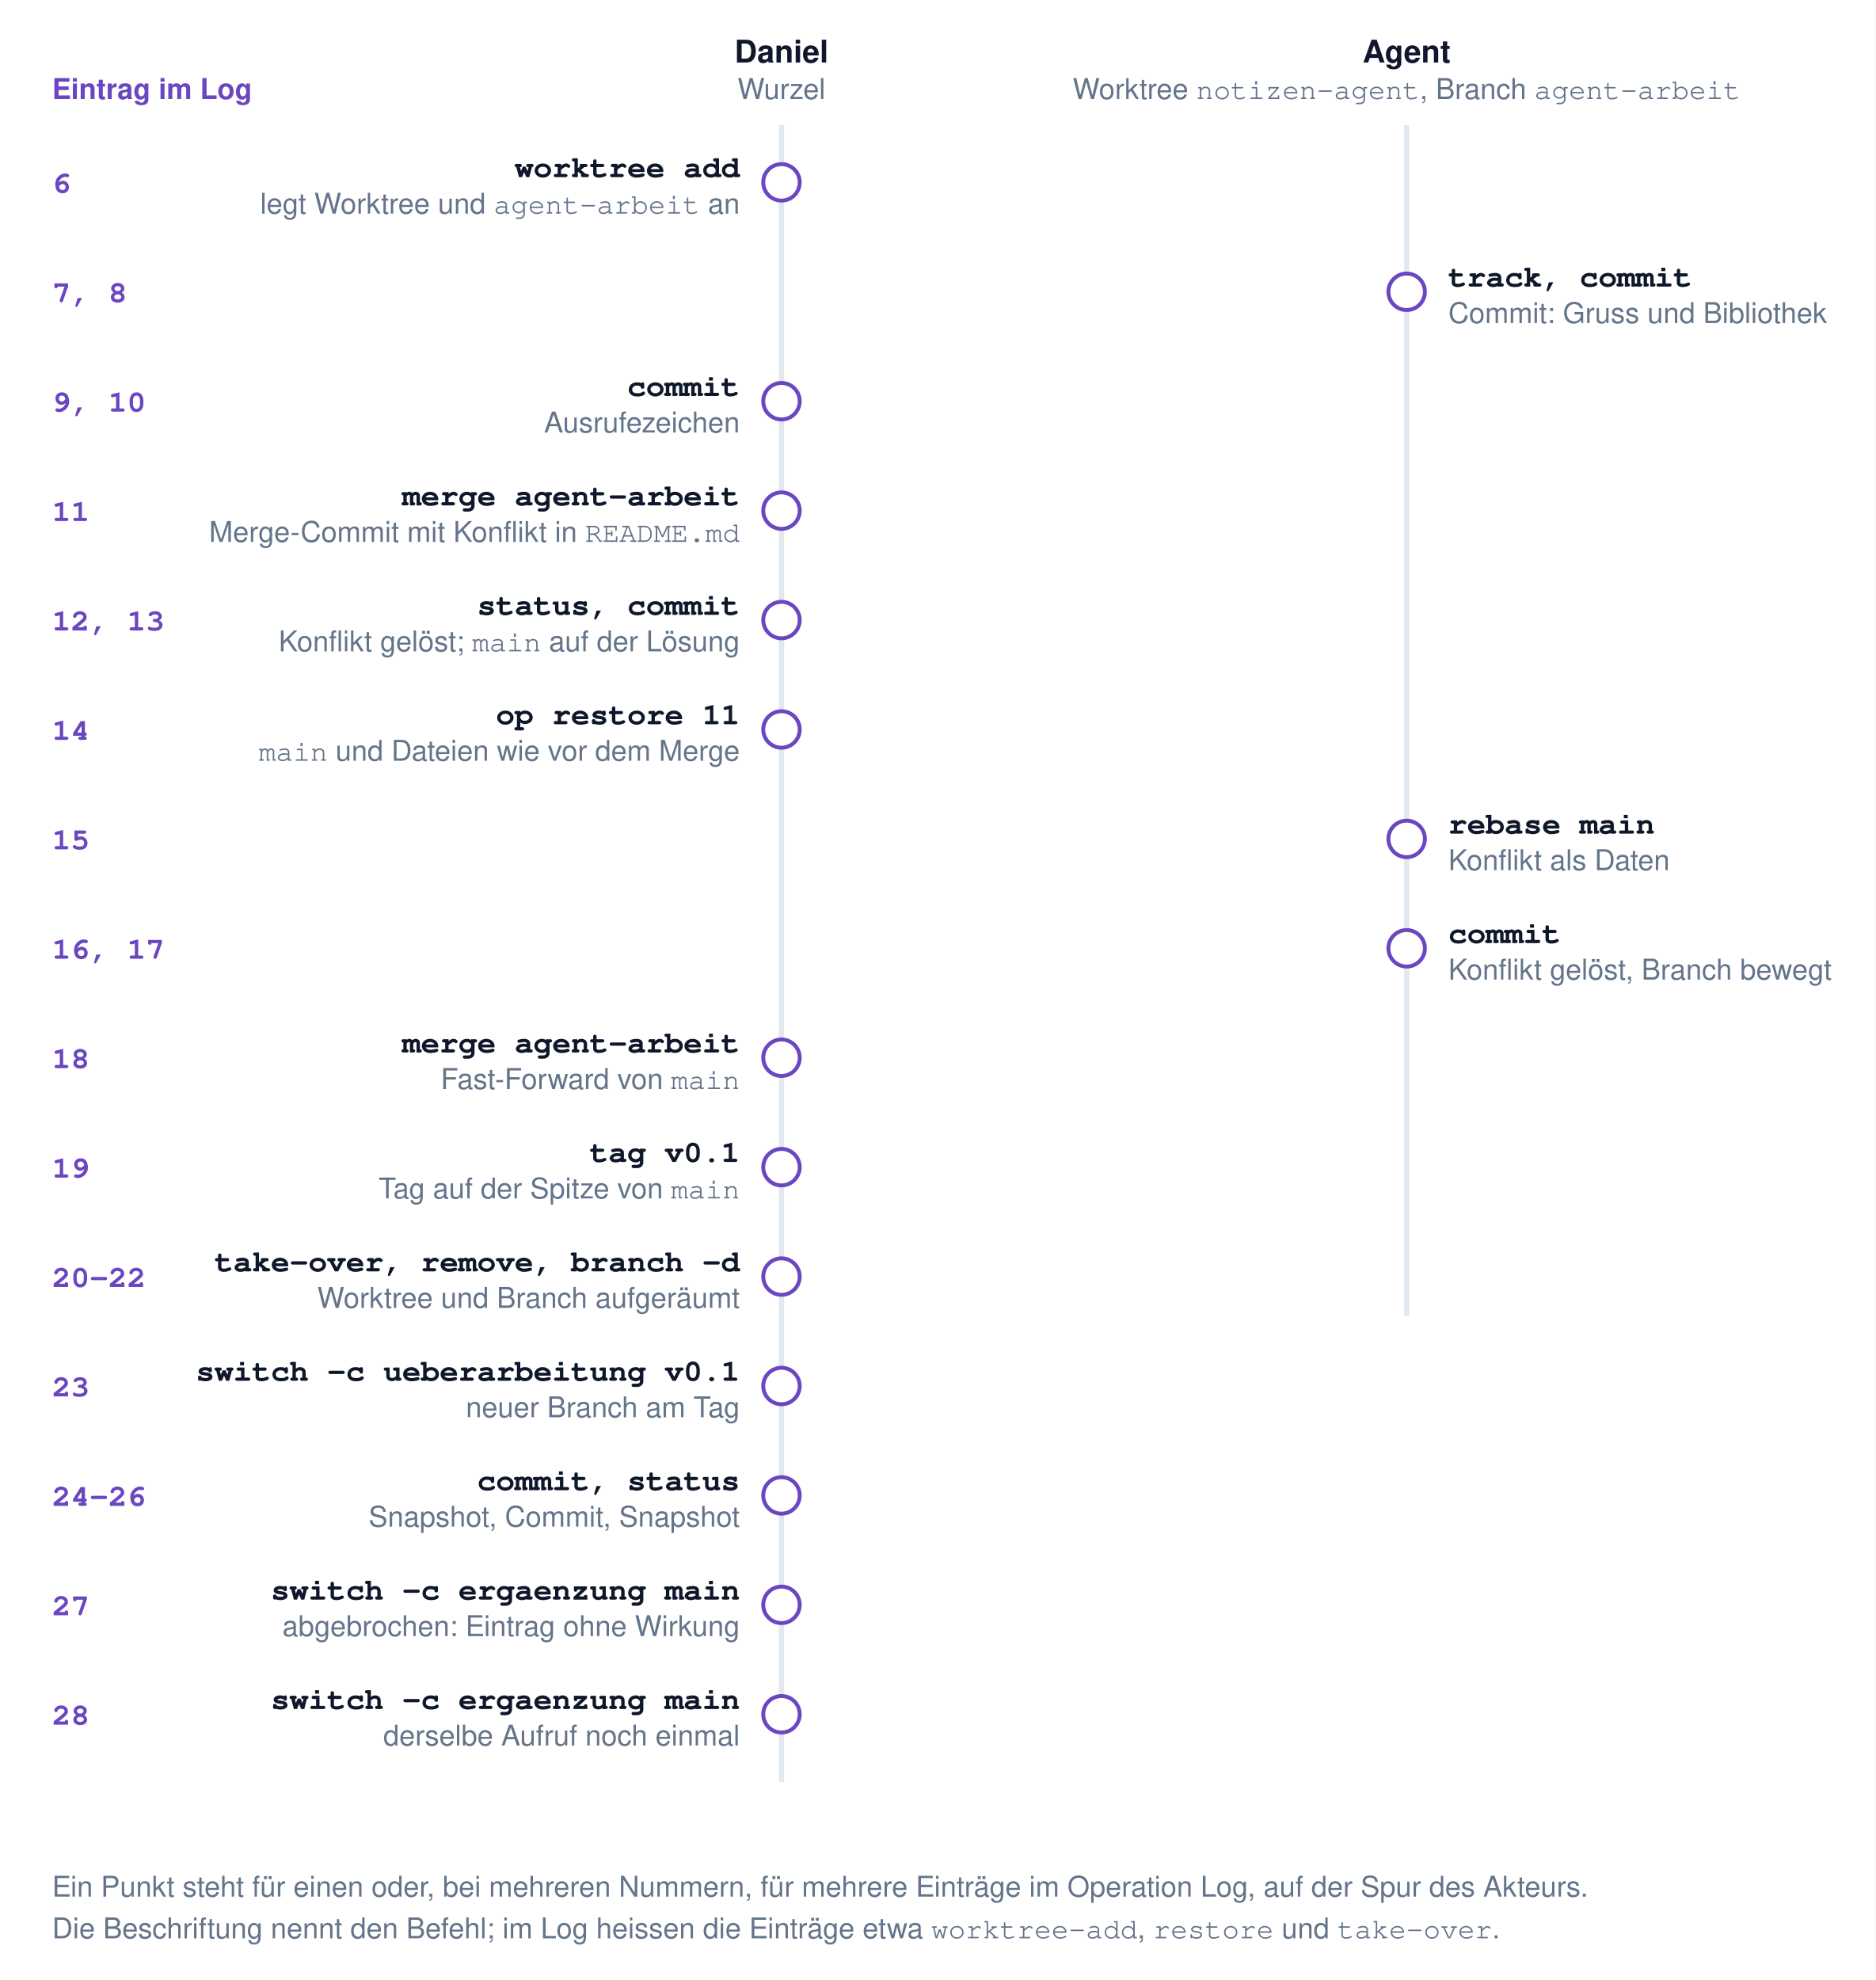
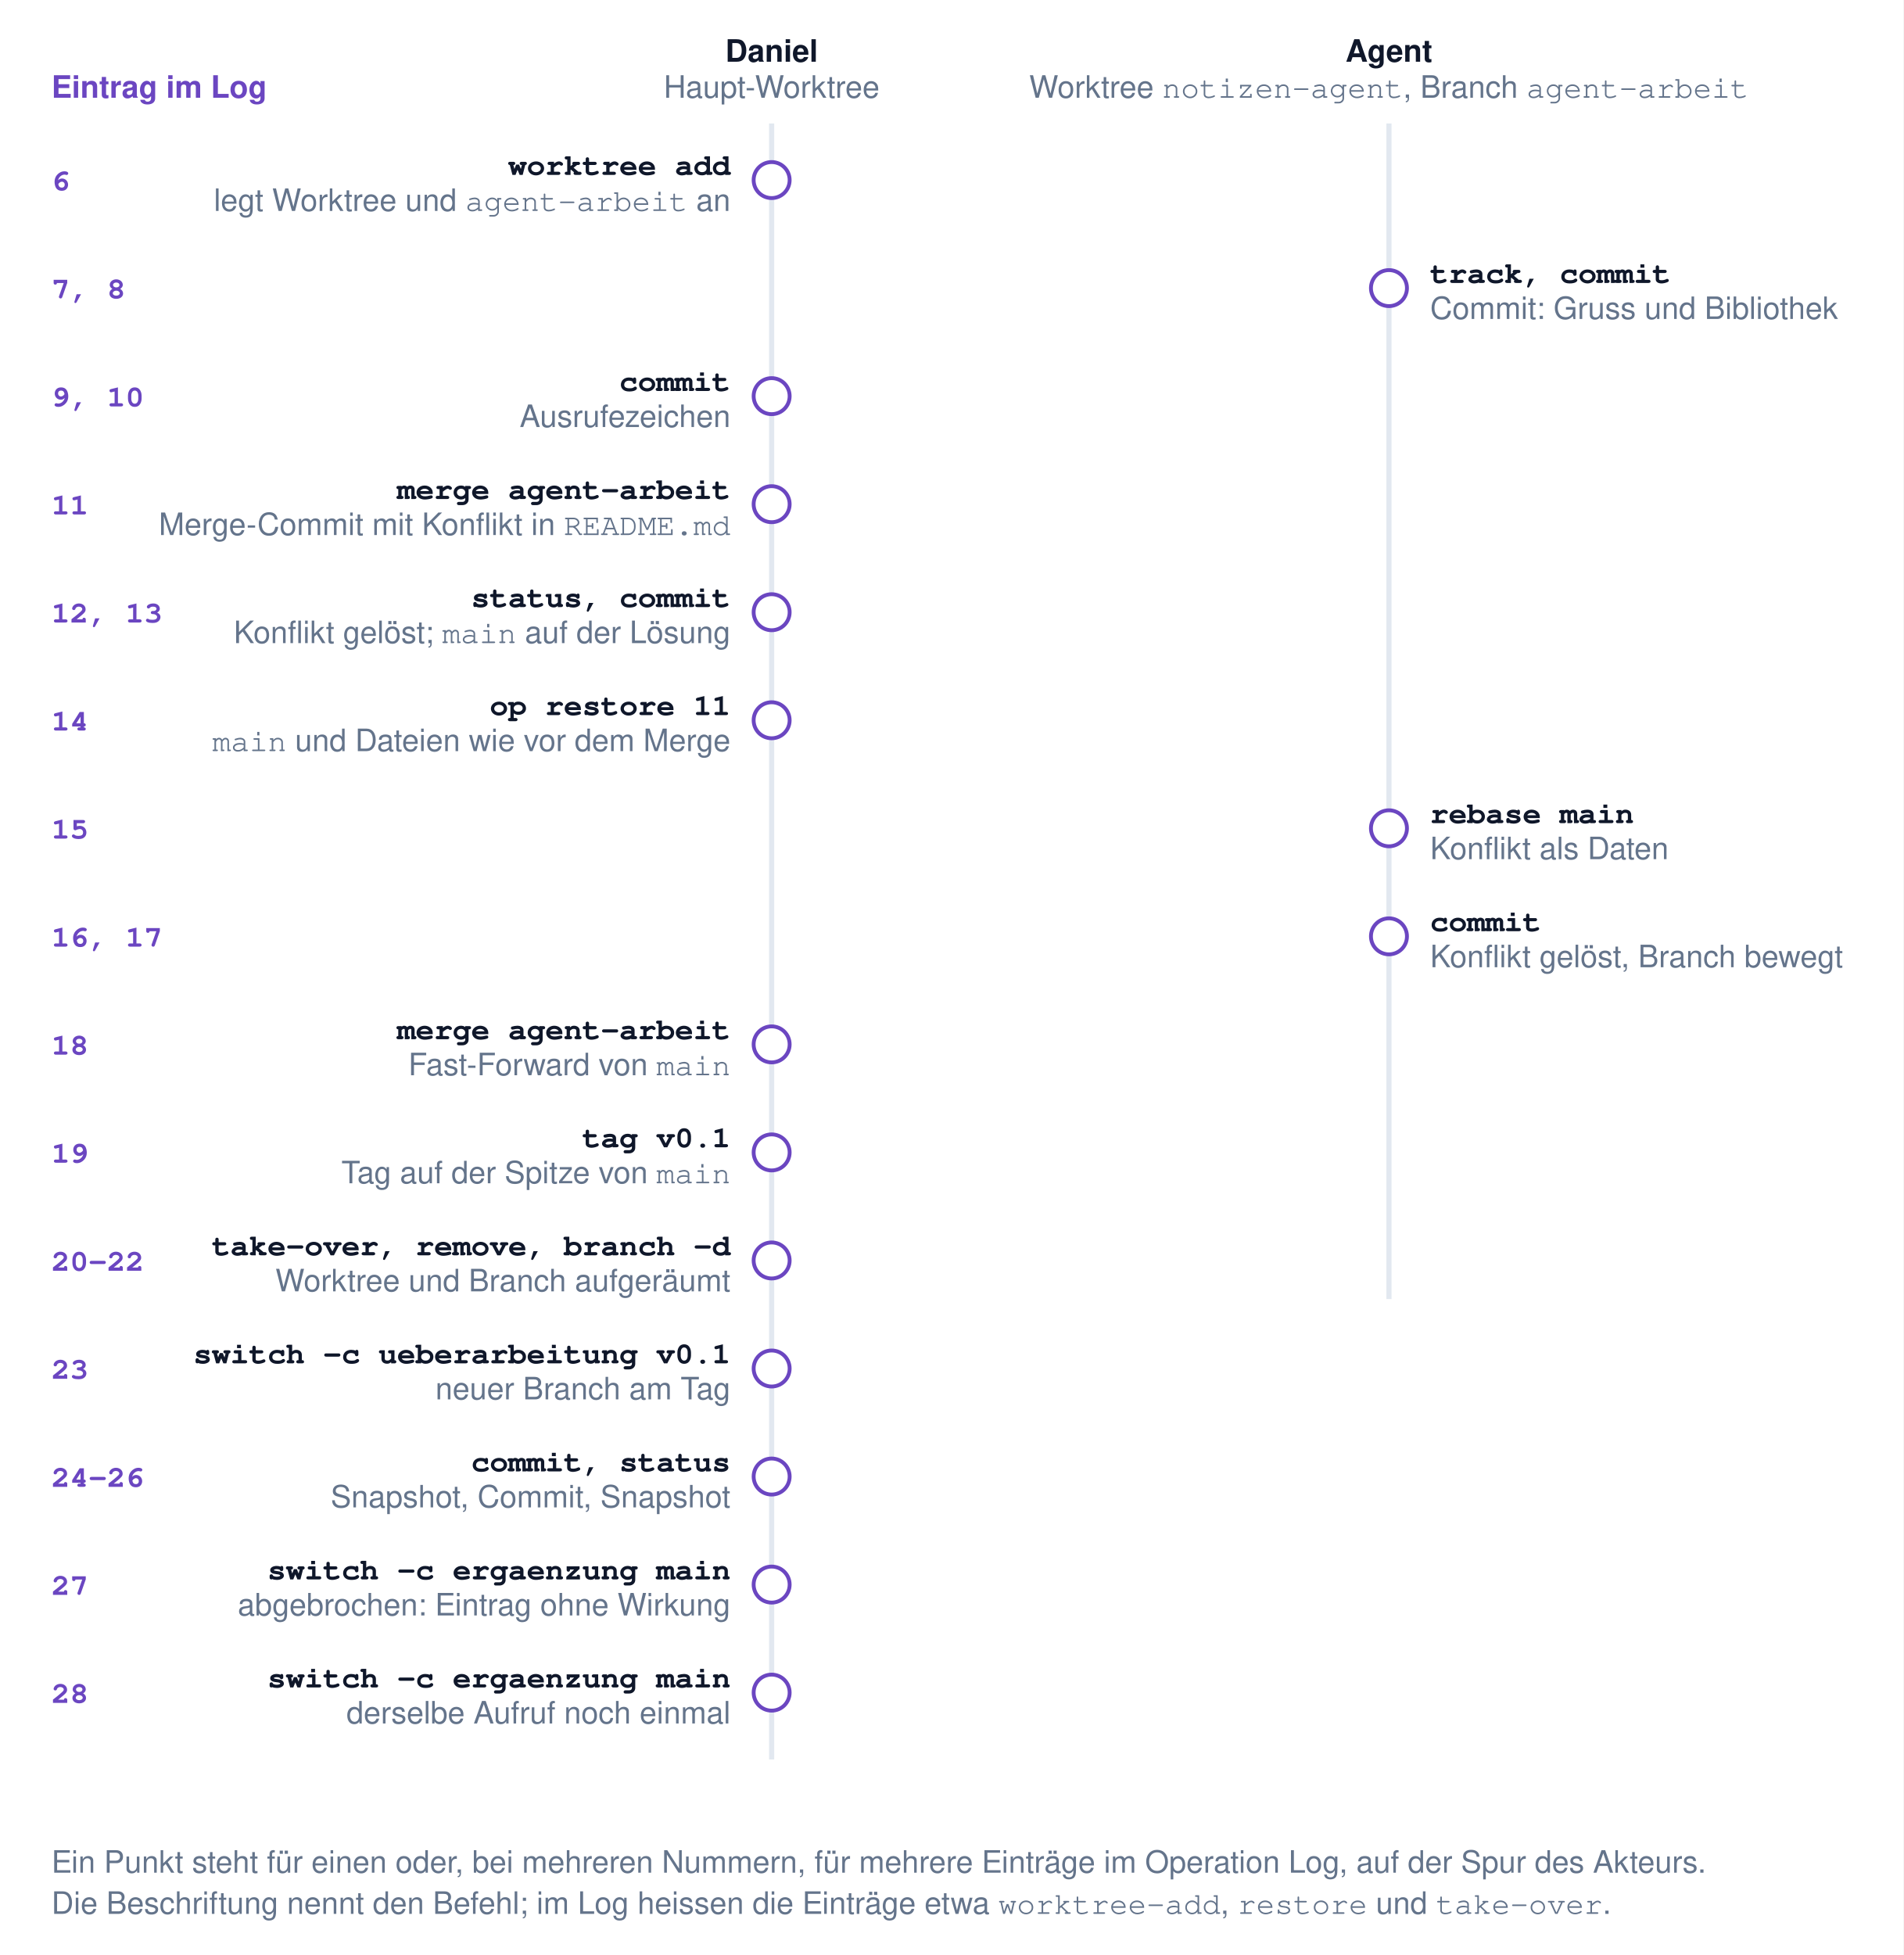
- <svg xmlns="http://www.w3.org/2000/svg" viewBox="0 0 720 760" font-family="Helvetica, Arial, sans-serif">
-   <defs>
-     <marker id="arrow-slate" viewBox="0 0 10 10" refX="9" refY="5" markerWidth="7" markerHeight="7" orient="auto">
-       <path d="M0,0 L10,5 L0,10 z" fill="#64748B" />
-     </marker>
-     <marker id="arrow-green" viewBox="0 0 10 10" refX="9" refY="5" markerWidth="7" markerHeight="7" orient="auto">
-       <path d="M0,0 L10,5 L0,10 z" fill="#2F7D32" />
-     </marker>
-     <marker id="arrow-blue" viewBox="0 0 10 10" refX="9" refY="5" markerWidth="7" markerHeight="7" orient="auto">
-       <path d="M0,0 L10,5 L0,10 z" fill="#2B6CB0" />
-     </marker>
-     <marker id="arrow-orange" viewBox="0 0 10 10" refX="9" refY="5" markerWidth="7" markerHeight="7" orient="auto">
-       <path d="M0,0 L10,5 L0,10 z" fill="#B45309" />
-     </marker>
-     <marker id="arrow-purple" viewBox="0 0 10 10" refX="9" refY="5" markerWidth="7" markerHeight="7" orient="auto">
-       <path d="M0,0 L10,5 L0,10 z" fill="#6B46C1" />
-     </marker>
-     <marker id="arrow-red" viewBox="0 0 10 10" refX="9" refY="5" markerWidth="7" markerHeight="7" orient="auto">
-       <path d="M0,0 L10,5 L0,10 z" fill="#B91C1C" />
-     </marker>
-   </defs>
-   <rect x="0" y="0" width="720" height="760" fill="#FFFFFF" />
+ <svg xmlns="http://www.w3.org/2000/svg" viewBox="0 0 740 760" font-family="Helvetica, Arial, sans-serif">
+   <rect x="0" y="0" width="740" height="760" fill="#FFFFFF" />
  <text x="300" y="24" font-size="12" font-weight="bold" text-anchor="middle" fill="#0F172A">Daniel</text>
-   <text x="300" y="38" font-size="11" text-anchor="middle" fill="#64748B">Wurzel</text>
+   <text x="300" y="38" font-size="12" text-anchor="middle" fill="#64748B">Haupt-Worktree</text>
  <text x="540" y="24" font-size="12" font-weight="bold" text-anchor="middle" fill="#0F172A">Agent</text>
-   <text x="540" y="38" font-size="11" text-anchor="middle" fill="#64748B">Worktree <tspan font-family="Courier, monospace">notizen-agent</tspan>, Branch <tspan font-family="Courier, monospace">agent-arbeit</tspan>
+   <text x="540" y="38" font-size="12" text-anchor="middle" fill="#64748B">Worktree <tspan font-family="Courier, monospace">notizen-agent</tspan>, Branch <tspan font-family="Courier, monospace">agent-arbeit</tspan>
  </text>
-   <text x="20" y="38" font-size="11" font-weight="bold" fill="#6B46C1">Eintrag im Log</text>
+   <text x="20" y="38" font-size="12" font-weight="bold" fill="#6B46C1">Eintrag im Log</text>
  <line x1="300" y1="48" x2="300" y2="684" stroke="#E2E8F0" stroke-width="2" />
  <line x1="540" y1="48" x2="540" y2="505" stroke="#E2E8F0" stroke-width="2" />
  <text x="20" y="74" font-size="12" font-family="Courier, monospace" font-weight="bold" fill="#6B46C1">6</text>
  <circle cx="300" cy="70" r="7" stroke="#6B46C1" stroke-width="1.5" fill="#FFFFFF" />
  <text x="284" y="68" font-size="12" font-family="Courier, monospace" font-weight="bold" text-anchor="end" fill="#0F172A">worktree add</text>
-   <text x="284" y="82" font-size="11" text-anchor="end" fill="#64748B">legt Worktree und <tspan font-family="Courier, monospace">agent-arbeit</tspan> an</text>
+   <text x="284" y="82" font-size="12" text-anchor="end" fill="#64748B">legt Worktree und <tspan font-family="Courier, monospace">agent-arbeit</tspan> an</text>
  <text x="20" y="116" font-size="12" font-family="Courier, monospace" font-weight="bold" fill="#6B46C1">7, 8</text>
  <circle cx="540" cy="112" r="7" stroke="#6B46C1" stroke-width="1.5" fill="#FFFFFF" />
  <text x="556" y="110" font-size="12" font-family="Courier, monospace" font-weight="bold" fill="#0F172A">track, commit</text>
-   <text x="556" y="124" font-size="11" fill="#64748B">Commit: Gruss und Bibliothek</text>
+   <text x="556" y="124" font-size="12" fill="#64748B">Commit: Gruss und Bibliothek</text>
  <text x="20" y="158" font-size="12" font-family="Courier, monospace" font-weight="bold" fill="#6B46C1">9, 10</text>
  <circle cx="300" cy="154" r="7" stroke="#6B46C1" stroke-width="1.5" fill="#FFFFFF" />
  <text x="284" y="152" font-size="12" font-family="Courier, monospace" font-weight="bold" text-anchor="end" fill="#0F172A">commit</text>
-   <text x="284" y="166" font-size="11" text-anchor="end" fill="#64748B">Ausrufezeichen</text>
+   <text x="284" y="166" font-size="12" text-anchor="end" fill="#64748B">Ausrufezeichen</text>
  <text x="20" y="200" font-size="12" font-family="Courier, monospace" font-weight="bold" fill="#6B46C1">11</text>
  <circle cx="300" cy="196" r="7" stroke="#6B46C1" stroke-width="1.5" fill="#FFFFFF" />
  <text x="284" y="194" font-size="12" font-family="Courier, monospace" font-weight="bold" text-anchor="end" fill="#0F172A">merge agent-arbeit</text>
-   <text x="284" y="208" font-size="11" text-anchor="end" fill="#64748B">Merge-Commit mit Konflikt in <tspan font-family="Courier, monospace">README.md</tspan>
+   <text x="284" y="208" font-size="12" text-anchor="end" fill="#64748B">Merge-Commit mit Konflikt in <tspan font-family="Courier, monospace">README.md</tspan>
  </text>
  <text x="20" y="242" font-size="12" font-family="Courier, monospace" font-weight="bold" fill="#6B46C1">12, 13</text>
  <circle cx="300" cy="238" r="7" stroke="#6B46C1" stroke-width="1.5" fill="#FFFFFF" />
  <text x="284" y="236" font-size="12" font-family="Courier, monospace" font-weight="bold" text-anchor="end" fill="#0F172A">status, commit</text>
-   <text x="284" y="250" font-size="11" text-anchor="end" fill="#64748B">Konflikt gelöst; <tspan font-family="Courier, monospace">main</tspan> auf der Lösung</text>
+   <text x="284" y="250" font-size="12" text-anchor="end" fill="#64748B">Konflikt gelöst; <tspan font-family="Courier, monospace">main</tspan> auf der Lösung</text>
  <text x="20" y="284" font-size="12" font-family="Courier, monospace" font-weight="bold" fill="#6B46C1">14</text>
  <circle cx="300" cy="280" r="7" stroke="#6B46C1" stroke-width="1.5" fill="#FFFFFF" />
  <text x="284" y="278" font-size="12" font-family="Courier, monospace" font-weight="bold" text-anchor="end" fill="#0F172A">op restore 11</text>
-   <text x="284" y="292" font-size="11" text-anchor="end" fill="#64748B">
+   <text x="284" y="292" font-size="12" text-anchor="end" fill="#64748B">
    <tspan font-family="Courier, monospace">main</tspan> und Dateien wie vor dem Merge</text>
  <text x="20" y="326" font-size="12" font-family="Courier, monospace" font-weight="bold" fill="#6B46C1">15</text>
  <circle cx="540" cy="322" r="7" stroke="#6B46C1" stroke-width="1.5" fill="#FFFFFF" />
  <text x="556" y="320" font-size="12" font-family="Courier, monospace" font-weight="bold" fill="#0F172A">rebase main</text>
-   <text x="556" y="334" font-size="11" fill="#64748B">Konflikt als Daten</text>
+   <text x="556" y="334" font-size="12" fill="#64748B">Konflikt als Daten</text>
  <text x="20" y="368" font-size="12" font-family="Courier, monospace" font-weight="bold" fill="#6B46C1">16, 17</text>
  <circle cx="540" cy="364" r="7" stroke="#6B46C1" stroke-width="1.5" fill="#FFFFFF" />
  <text x="556" y="362" font-size="12" font-family="Courier, monospace" font-weight="bold" fill="#0F172A">commit</text>
-   <text x="556" y="376" font-size="11" fill="#64748B">Konflikt gelöst, Branch bewegt</text>
+   <text x="556" y="376" font-size="12" fill="#64748B">Konflikt gelöst, Branch bewegt</text>
  <text x="20" y="410" font-size="12" font-family="Courier, monospace" font-weight="bold" fill="#6B46C1">18</text>
  <circle cx="300" cy="406" r="7" stroke="#6B46C1" stroke-width="1.5" fill="#FFFFFF" />
  <text x="284" y="404" font-size="12" font-family="Courier, monospace" font-weight="bold" text-anchor="end" fill="#0F172A">merge agent-arbeit</text>
-   <text x="284" y="418" font-size="11" text-anchor="end" fill="#64748B">Fast-Forward von <tspan font-family="Courier, monospace">main</tspan>
+   <text x="284" y="418" font-size="12" text-anchor="end" fill="#64748B">Fast-Forward von <tspan font-family="Courier, monospace">main</tspan>
  </text>
  <text x="20" y="452" font-size="12" font-family="Courier, monospace" font-weight="bold" fill="#6B46C1">19</text>
  <circle cx="300" cy="448" r="7" stroke="#6B46C1" stroke-width="1.5" fill="#FFFFFF" />
  <text x="284" y="446" font-size="12" font-family="Courier, monospace" font-weight="bold" text-anchor="end" fill="#0F172A">tag v0.1</text>
-   <text x="284" y="460" font-size="11" text-anchor="end" fill="#64748B">Tag auf der Spitze von <tspan font-family="Courier, monospace">main</tspan>
+   <text x="284" y="460" font-size="12" text-anchor="end" fill="#64748B">Tag auf der Spitze von <tspan font-family="Courier, monospace">main</tspan>
  </text>
  <text x="20" y="494" font-size="12" font-family="Courier, monospace" font-weight="bold" fill="#6B46C1">20–22</text>
  <circle cx="300" cy="490" r="7" stroke="#6B46C1" stroke-width="1.5" fill="#FFFFFF" />
  <text x="284" y="488" font-size="12" font-family="Courier, monospace" font-weight="bold" text-anchor="end" fill="#0F172A">take-over, remove, branch -d</text>
-   <text x="284" y="502" font-size="11" text-anchor="end" fill="#64748B">Worktree und Branch aufgeräumt</text>
+   <text x="284" y="502" font-size="12" text-anchor="end" fill="#64748B">Worktree und Branch aufgeräumt</text>
  <text x="20" y="536" font-size="12" font-family="Courier, monospace" font-weight="bold" fill="#6B46C1">23</text>
  <circle cx="300" cy="532" r="7" stroke="#6B46C1" stroke-width="1.5" fill="#FFFFFF" />
  <text x="284" y="530" font-size="12" font-family="Courier, monospace" font-weight="bold" text-anchor="end" fill="#0F172A">switch -c ueberarbeitung v0.1</text>
-   <text x="284" y="544" font-size="11" text-anchor="end" fill="#64748B">neuer Branch am Tag</text>
+   <text x="284" y="544" font-size="12" text-anchor="end" fill="#64748B">neuer Branch am Tag</text>
  <text x="20" y="578" font-size="12" font-family="Courier, monospace" font-weight="bold" fill="#6B46C1">24–26</text>
  <circle cx="300" cy="574" r="7" stroke="#6B46C1" stroke-width="1.5" fill="#FFFFFF" />
  <text x="284" y="572" font-size="12" font-family="Courier, monospace" font-weight="bold" text-anchor="end" fill="#0F172A">commit, status</text>
-   <text x="284" y="586" font-size="11" text-anchor="end" fill="#64748B">Snapshot, Commit, Snapshot</text>
+   <text x="284" y="586" font-size="12" text-anchor="end" fill="#64748B">Snapshot, Commit, Snapshot</text>
  <text x="20" y="620" font-size="12" font-family="Courier, monospace" font-weight="bold" fill="#6B46C1">27</text>
  <circle cx="300" cy="616" r="7" stroke="#6B46C1" stroke-width="1.5" fill="#FFFFFF" />
  <text x="284" y="614" font-size="12" font-family="Courier, monospace" font-weight="bold" text-anchor="end" fill="#0F172A">switch -c ergaenzung main</text>
-   <text x="284" y="628" font-size="11" text-anchor="end" fill="#64748B">abgebrochen: Eintrag ohne Wirkung</text>
+   <text x="284" y="628" font-size="12" text-anchor="end" fill="#64748B">abgebrochen: Eintrag ohne Wirkung</text>
  <text x="20" y="662" font-size="12" font-family="Courier, monospace" font-weight="bold" fill="#6B46C1">28</text>
  <circle cx="300" cy="658" r="7" stroke="#6B46C1" stroke-width="1.5" fill="#FFFFFF" />
  <text x="284" y="656" font-size="12" font-family="Courier, monospace" font-weight="bold" text-anchor="end" fill="#0F172A">switch -c ergaenzung main</text>
-   <text x="284" y="670" font-size="11" text-anchor="end" fill="#64748B">derselbe Aufruf noch einmal</text>
-   <text x="20" y="728" font-size="11" fill="#64748B">Ein Punkt steht für einen oder, bei mehreren Nummern, für mehrere Einträge im Operation Log, auf der Spur des Akteurs.</text>
-   <text x="20" y="744" font-size="11" fill="#64748B">Die Beschriftung nennt den Befehl; im Log heissen die Einträge etwa <tspan font-family="Courier, monospace">worktree-add</tspan>, <tspan font-family="Courier, monospace">restore</tspan> und <tspan font-family="Courier, monospace">take-over</tspan>.</text>
+   <text x="284" y="670" font-size="12" text-anchor="end" fill="#64748B">derselbe Aufruf noch einmal</text>
+   <text x="20" y="728" font-size="12" fill="#64748B">Ein Punkt steht für einen oder, bei mehreren Nummern, für mehrere Einträge im Operation Log, auf der Spur des Akteurs.</text>
+   <text x="20" y="744" font-size="12" fill="#64748B">Die Beschriftung nennt den Befehl; im Log heissen die Einträge etwa <tspan font-family="Courier, monospace">worktree-add</tspan>, <tspan font-family="Courier, monospace">restore</tspan> und <tspan font-family="Courier, monospace">take-over</tspan>.</text>
</svg>
